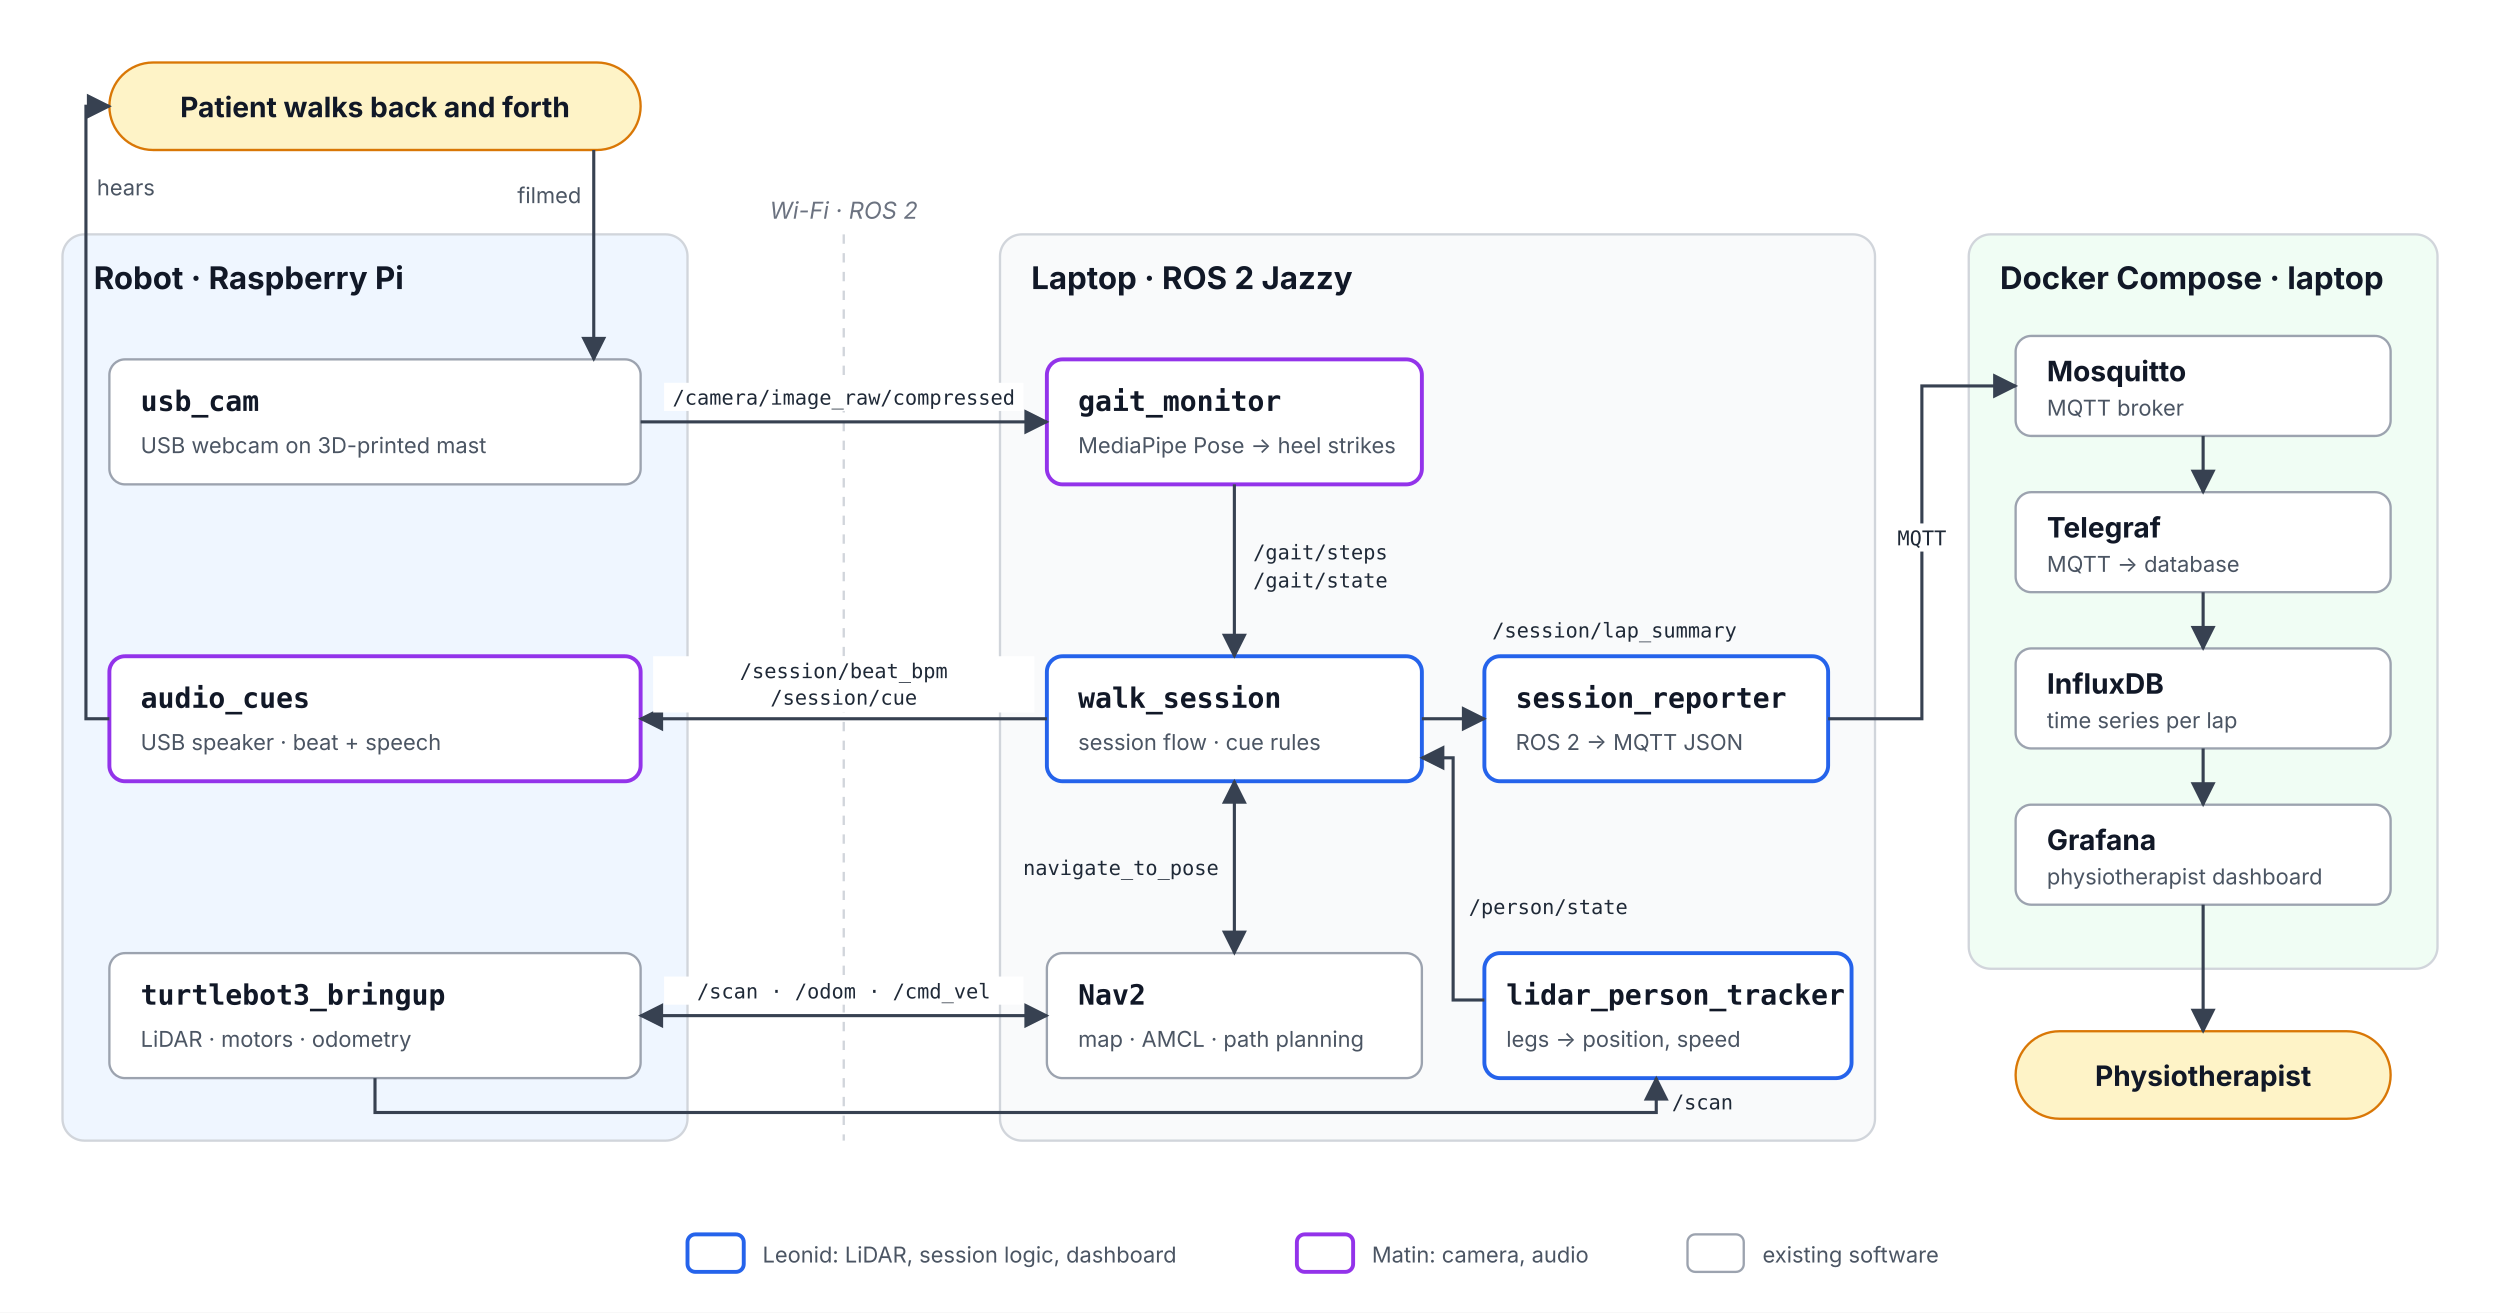
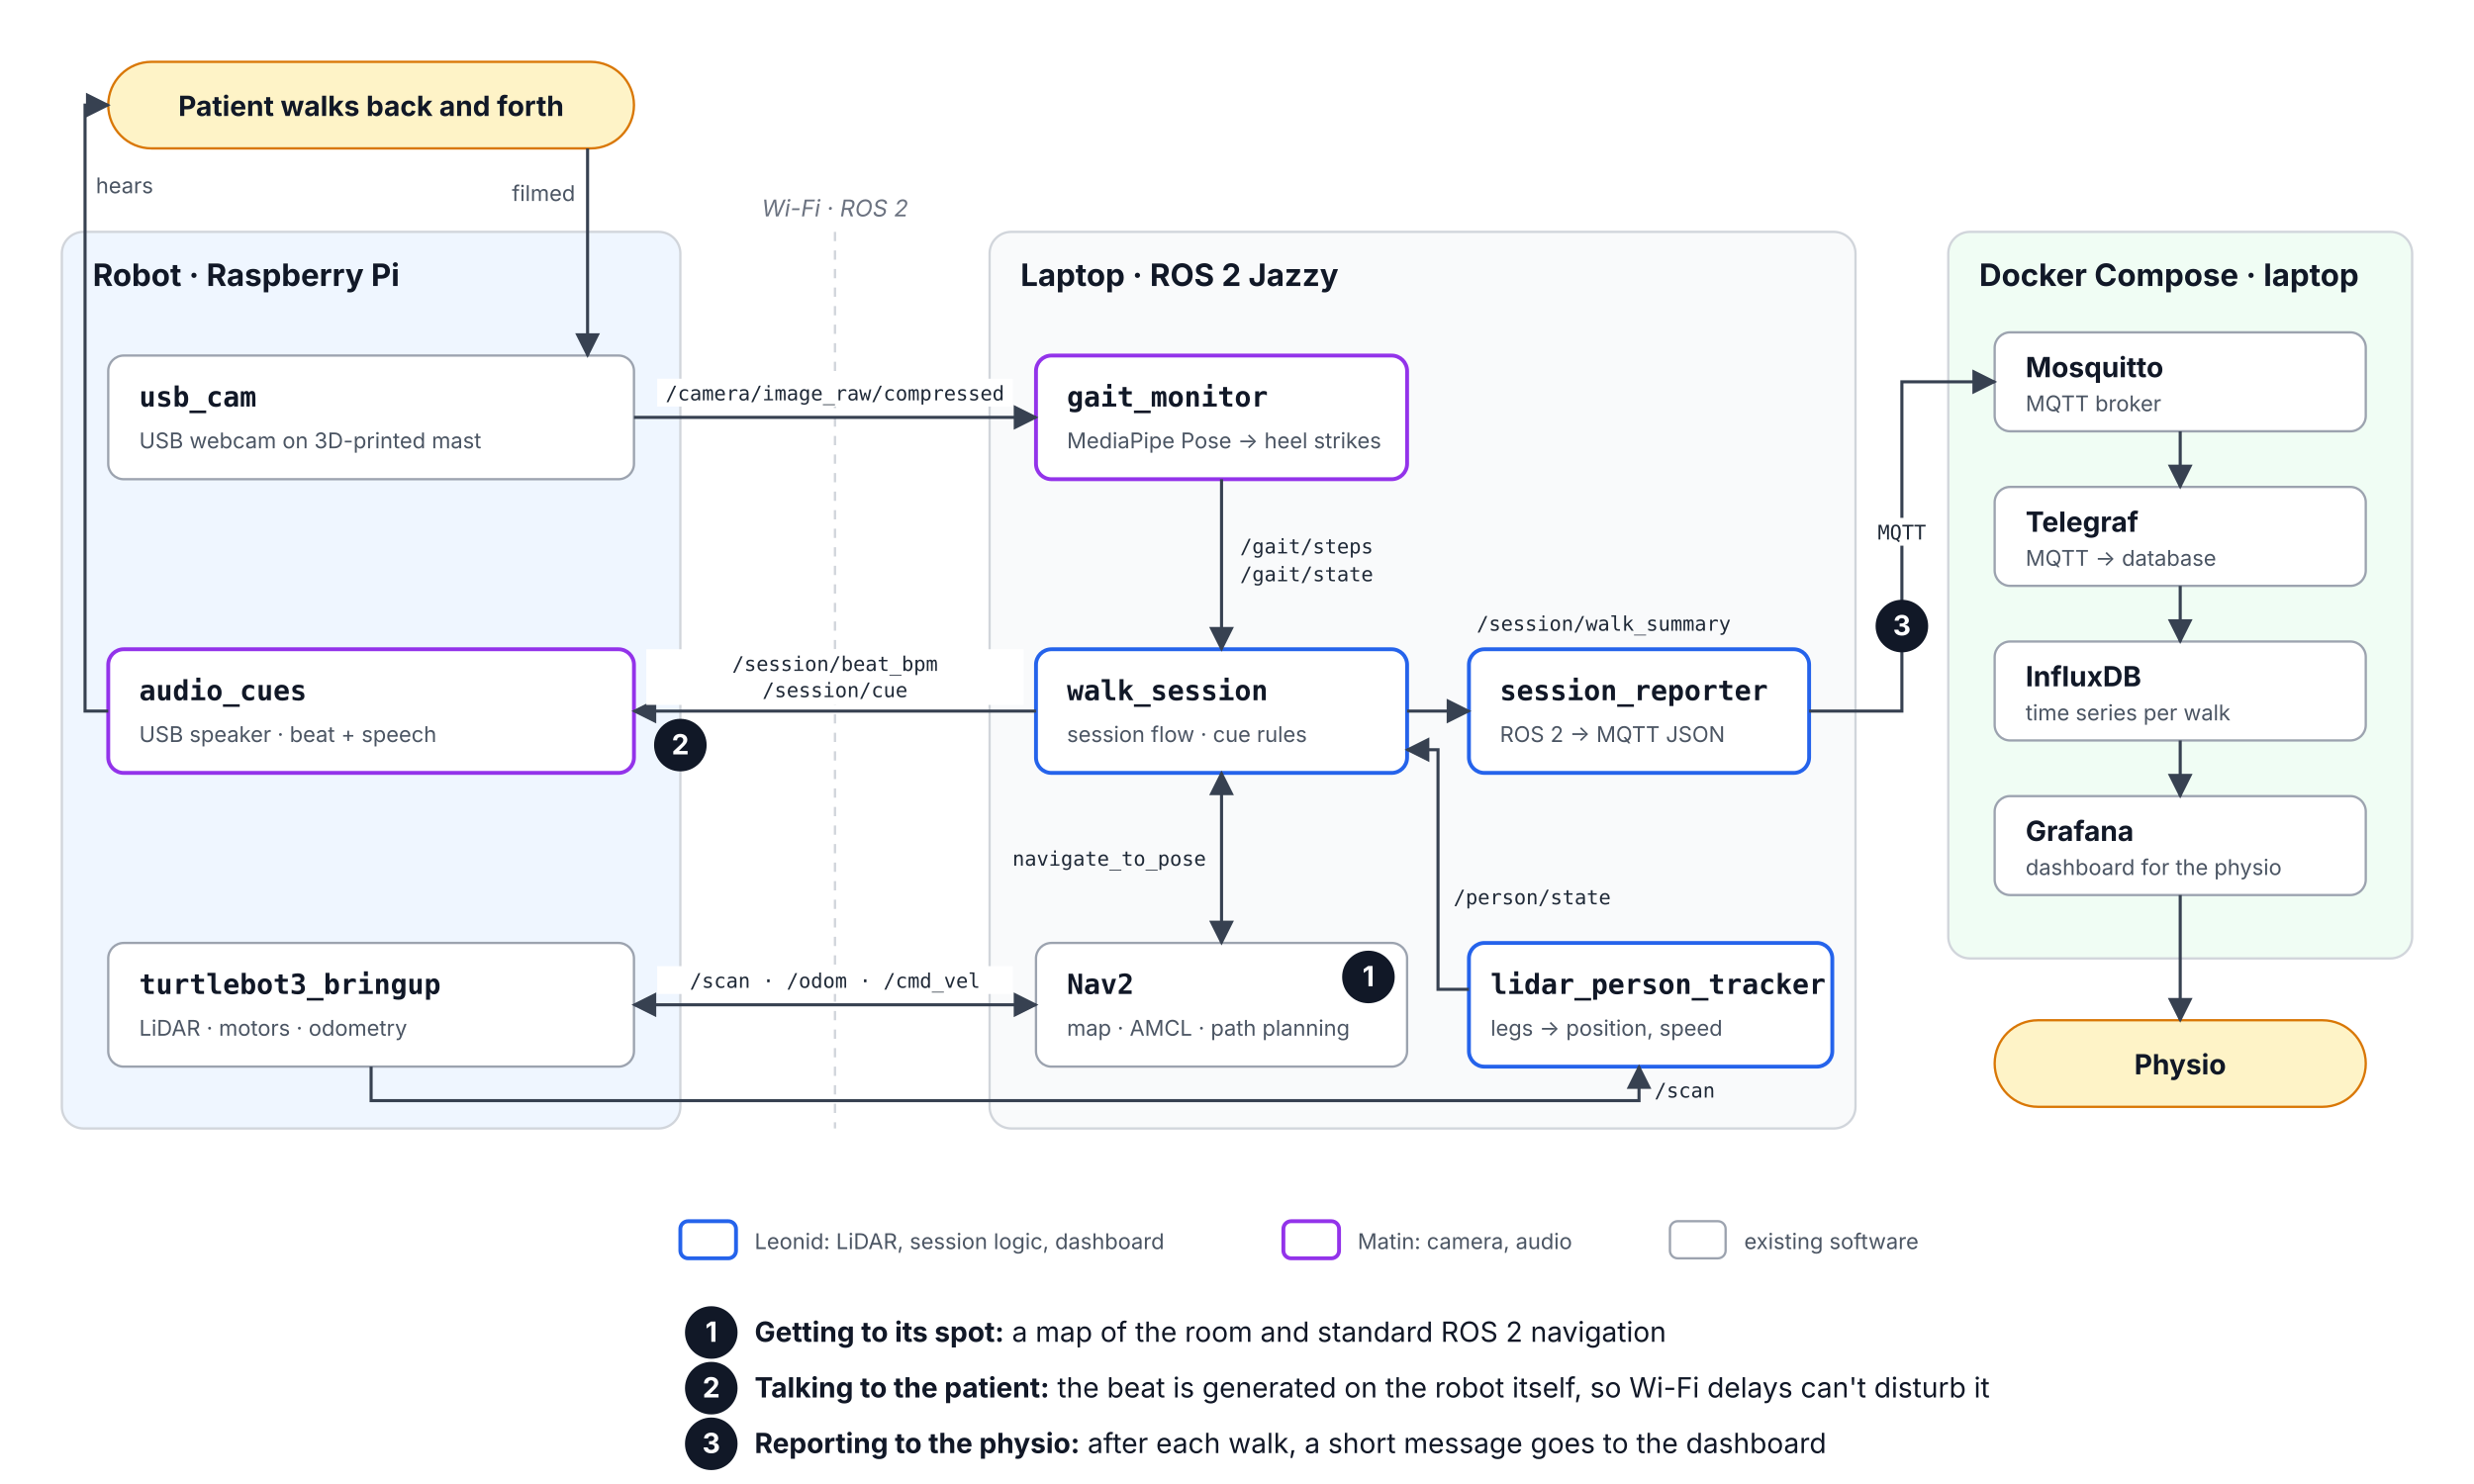
- <svg xmlns="http://www.w3.org/2000/svg" viewBox="0 0 1600 840" width="1600" height="840" font-family="Inter, Helvetica, Arial, sans-serif">
+ <svg xmlns="http://www.w3.org/2000/svg" viewBox="0 0 1600 960" width="1600" height="960" font-family="Inter, Helvetica, Arial, sans-serif">
  <defs>
    <marker id="arrow" viewBox="0 0 10 10" refX="9" refY="5" markerWidth="8" markerHeight="8" orient="auto-start-reverse">
      <path d="M0,0 L10,5 L0,10 z" fill="#374151" />
    </marker>
    <style>
      .group { stroke: #d1d5db; stroke-width: 1.5; }
      .title { font-size: 20px; font-weight: 700; fill: #111827; }
      .ours { fill: #ffffff; stroke: #2563eb; stroke-width: 2.5; }
      .matin { fill: #ffffff; stroke: #9333ea; stroke-width: 2.5; }
      .existing { fill: #ffffff; stroke: #9ca3af; stroke-width: 1.5; }
      .person { fill: #fef3c7; stroke: #d97706; stroke-width: 1.5; }
      .name { font-family: Menlo, Consolas, monospace; font-size: 18px; font-weight: 700; fill: #111827; }
      .plain { font-size: 18px; font-weight: 700; fill: #111827; }
      .sub { font-size: 14px; fill: #4b5563; }
      .edge { stroke: #374151; stroke-width: 2; fill: none; }
      .label { font-family: Menlo, Consolas, monospace; font-size: 13px; fill: #1f2937; }
      .note { font-size: 15px; fill: #6b7280; font-style: italic; }
    </style>
  </defs>
-   <rect width="1600" height="840" fill="#ffffff" />
+   <rect width="1600" height="960" fill="#ffffff" />
  <rect class="group" x="40" y="150" width="400" height="580" rx="14" fill="#eff6ff" />
  <text class="title" x="60" y="185">Robot · Raspberry Pi</text>
  <rect class="group" x="640" y="150" width="560" height="580" rx="14" fill="#f9fafb" />
  <text class="title" x="660" y="185">Laptop · ROS 2 Jazzy</text>
  <rect class="group" x="1260" y="150" width="300" height="470" rx="14" fill="#f0fdf4" />
  <text class="title" x="1280" y="185">Docker Compose · laptop</text>
  <text class="note" x="540" y="140" text-anchor="middle">Wi-Fi · ROS 2</text>
  <line x1="540" y1="150" x2="540" y2="730" stroke="#d1d5db" stroke-width="1.5" stroke-dasharray="6 6" />
  <rect class="person" x="70" y="40" width="340" height="56" rx="28" />
  <text class="plain" x="240" y="75" text-anchor="middle">Patient walks back and forth</text>
  <rect class="person" x="1290" y="660" width="240" height="56" rx="28" />
-   <text class="plain" x="1410" y="695" text-anchor="middle">Physiotherapist</text>
+   <text class="plain" x="1410" y="695" text-anchor="middle">Physio</text>
  <rect class="existing" x="70" y="230" width="340" height="80" rx="10" />
  <text class="name" x="90" y="263">usb_cam</text>
  <text class="sub" x="90" y="290">USB webcam on 3D-printed mast</text>
  <rect class="matin" x="70" y="420" width="340" height="80" rx="10" />
  <text class="name" x="90" y="453">audio_cues</text>
  <text class="sub" x="90" y="480">USB speaker · beat + speech</text>
  <rect class="existing" x="70" y="610" width="340" height="80" rx="10" />
  <text class="name" x="90" y="643">turtlebot3_bringup</text>
  <text class="sub" x="90" y="670">LiDAR · motors · odometry</text>
  <rect class="matin" x="670" y="230" width="240" height="80" rx="10" />
  <text class="name" x="690" y="263">gait_monitor</text>
  <text class="sub" x="690" y="290">MediaPipe Pose → heel strikes</text>
  <rect class="ours" x="670" y="420" width="240" height="80" rx="10" />
  <text class="name" x="690" y="453">walk_session</text>
  <text class="sub" x="690" y="480">session flow · cue rules</text>
  <rect class="existing" x="670" y="610" width="240" height="80" rx="10" />
  <text class="name" x="690" y="643">Nav2</text>
  <text class="sub" x="690" y="670">map · AMCL · path planning</text>
  <rect class="ours" x="950" y="420" width="220" height="80" rx="10" />
  <text class="name" x="970" y="453">session_reporter</text>
  <text class="sub" x="970" y="480">ROS 2 → MQTT JSON</text>
  <rect class="ours" x="950" y="610" width="235" height="80" rx="10" />
  <text class="name" x="964" y="643" font-size="15">lidar_person_tracker</text>
  <text class="sub" x="964" y="670">legs → position, speed</text>
  <rect class="existing" x="1290" y="215" width="240" height="64" rx="10" />
  <text class="plain" x="1310" y="244">Mosquitto</text>
  <text class="sub" x="1310" y="266">MQTT broker</text>
  <rect class="existing" x="1290" y="315" width="240" height="64" rx="10" />
  <text class="plain" x="1310" y="344">Telegraf</text>
  <text class="sub" x="1310" y="366">MQTT → database</text>
  <rect class="existing" x="1290" y="415" width="240" height="64" rx="10" />
  <text class="plain" x="1310" y="444">InfluxDB</text>
-   <text class="sub" x="1310" y="466">time series per lap</text>
+   <text class="sub" x="1310" y="466">time series per walk</text>
  <rect class="existing" x="1290" y="515" width="240" height="64" rx="10" />
  <text class="plain" x="1310" y="544">Grafana</text>
-   <text class="sub" x="1310" y="566">physiotherapist dashboard</text>
+   <text class="sub" x="1310" y="566">dashboard for the physio</text>
  <path class="edge" d="M380,96 L380,230" marker-end="url(#arrow)" />
  <text class="sub" x="372" y="130" text-anchor="end">filmed</text>
  <path class="edge" d="M70,460 L55,460 L55,68 L70,68" marker-end="url(#arrow)" />
  <text class="sub" x="62" y="125">hears</text>
  <path class="edge" d="M410,270 L670,270" marker-end="url(#arrow)" />
  <rect x="425" y="245" width="230" height="18" fill="#ffffff" />
  <text class="label" x="540" y="259" text-anchor="middle">/camera/image_raw/compressed</text>
  <path class="edge" d="M670,460 L410,460" marker-end="url(#arrow)" />
  <rect x="418" y="420" width="244" height="36" fill="#ffffff" />
  <text class="label" x="540" y="434" text-anchor="middle">/session/beat_bpm</text>
  <text class="label" x="540" y="451" text-anchor="middle">/session/cue</text>
  <path class="edge" d="M670,650 L410,650" marker-start="url(#arrow)" marker-end="url(#arrow)" />
  <rect x="425" y="625" width="230" height="18" fill="#ffffff" />
  <text class="label" x="540" y="639" text-anchor="middle">/scan · /odom · /cmd_vel</text>
  <path class="edge" d="M790,310 L790,420" marker-end="url(#arrow)" />
  <text class="label" x="802" y="358">/gait/steps</text>
  <text class="label" x="802" y="376">/gait/state</text>
  <path class="edge" d="M790,500 L790,610" marker-start="url(#arrow)" marker-end="url(#arrow)" />
  <text class="label" x="780" y="560" text-anchor="end">navigate_to_pose</text>
  <path class="edge" d="M910,460 L950,460" marker-end="url(#arrow)" />
-   <text class="label" x="955" y="408">/session/lap_summary</text>
+   <text class="label" x="955" y="408">/session/walk_summary</text>
  <path class="edge" d="M240,690 L240,712 L1060,712 L1060,690" marker-end="url(#arrow)" />
  <text class="label" x="1070" y="710">/scan</text>
  <path class="edge" d="M950,640 L930,640 L930,485 L910,485" marker-end="url(#arrow)" />
  <text class="label" x="940" y="585">/person/state</text>
  <path class="edge" d="M1170,460 L1230,460 L1230,247 L1290,247" marker-end="url(#arrow)" />
  <rect x="1208" y="335" width="44" height="18" fill="#ffffff" />
  <text class="label" x="1230" y="349" text-anchor="middle">MQTT</text>
  <path class="edge" d="M1410,279 L1410,315" marker-end="url(#arrow)" />
  <path class="edge" d="M1410,379 L1410,415" marker-end="url(#arrow)" />
  <path class="edge" d="M1410,479 L1410,515" marker-end="url(#arrow)" />
  <path class="edge" d="M1410,579 L1410,660" marker-end="url(#arrow)" />
  <rect class="ours" x="440" y="790" width="36" height="24" rx="5" />
  <text class="sub" x="488" y="808" font-size="16">Leonid: LiDAR, session logic, dashboard</text>
  <rect class="matin" x="830" y="790" width="36" height="24" rx="5" />
  <text class="sub" x="878" y="808" font-size="16">Matin: camera, audio</text>
  <rect class="existing" x="1080" y="790" width="36" height="24" rx="5" />
  <text class="sub" x="1128" y="808" font-size="16">existing software</text>
+   <circle cx="885" cy="632" r="17" fill="#111827" />
+   <text x="885" y="638" text-anchor="middle" font-size="18" font-weight="700" fill="#ffffff">1</text>
+   <circle cx="440" cy="482" r="17" fill="#111827" />
+   <text x="440" y="488" text-anchor="middle" font-size="18" font-weight="700" fill="#ffffff">2</text>
+   <circle cx="1230" cy="405" r="17" fill="#111827" />
+   <text x="1230" y="411" text-anchor="middle" font-size="18" font-weight="700" fill="#ffffff">3</text>
+   <circle cx="460" cy="862" r="17" fill="#111827" />
+   <text x="460" y="868" text-anchor="middle" font-size="18" font-weight="700" fill="#ffffff">1</text>
+   <text x="488" y="868" font-size="18" fill="#111827">
+     <tspan font-weight="700">Getting to its spot:</tspan> a map of the room and standard ROS 2 navigation</text>
+   <circle cx="460" cy="898" r="17" fill="#111827" />
+   <text x="460" y="904" text-anchor="middle" font-size="18" font-weight="700" fill="#ffffff">2</text>
+   <text x="488" y="904" font-size="18" fill="#111827">
+     <tspan font-weight="700">Talking to the patient:</tspan> the beat is generated on the robot itself, so Wi-Fi delays can't disturb it</text>
+   <circle cx="460" cy="934" r="17" fill="#111827" />
+   <text x="460" y="940" text-anchor="middle" font-size="18" font-weight="700" fill="#ffffff">3</text>
+   <text x="488" y="940" font-size="18" fill="#111827">
+     <tspan font-weight="700">Reporting to the physio:</tspan> after each walk, a short message goes to the dashboard</text>
</svg>
